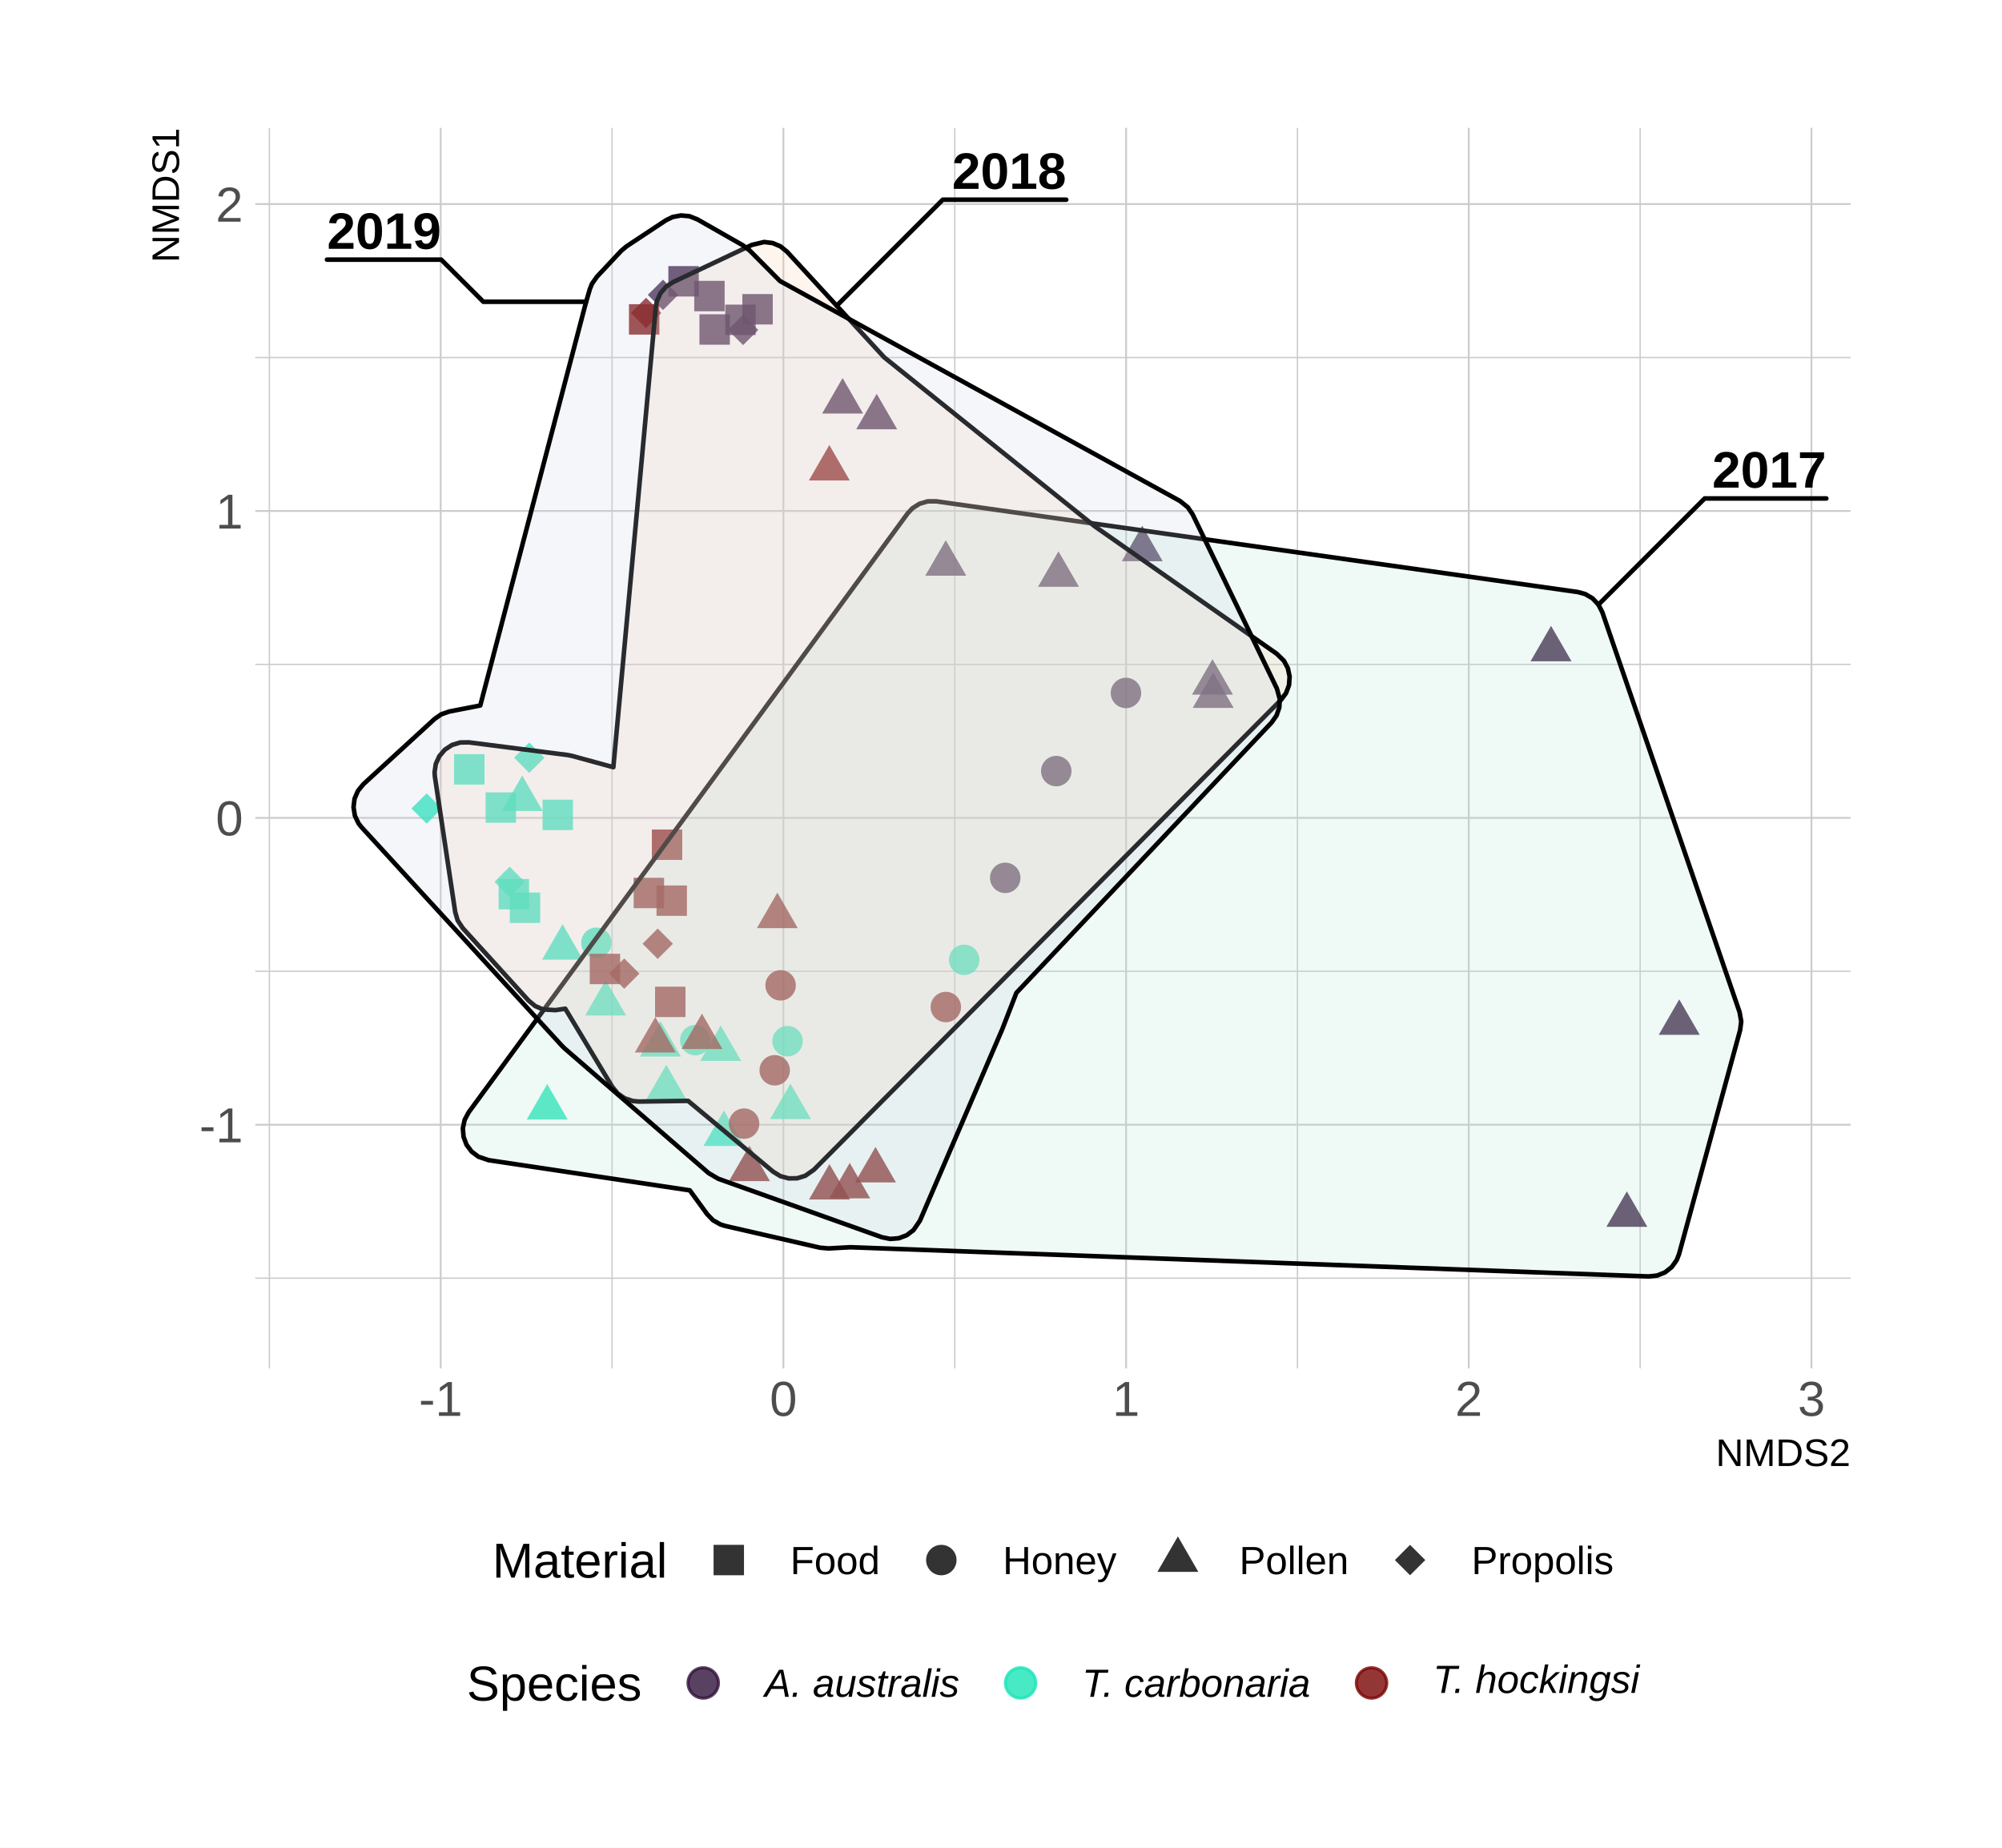
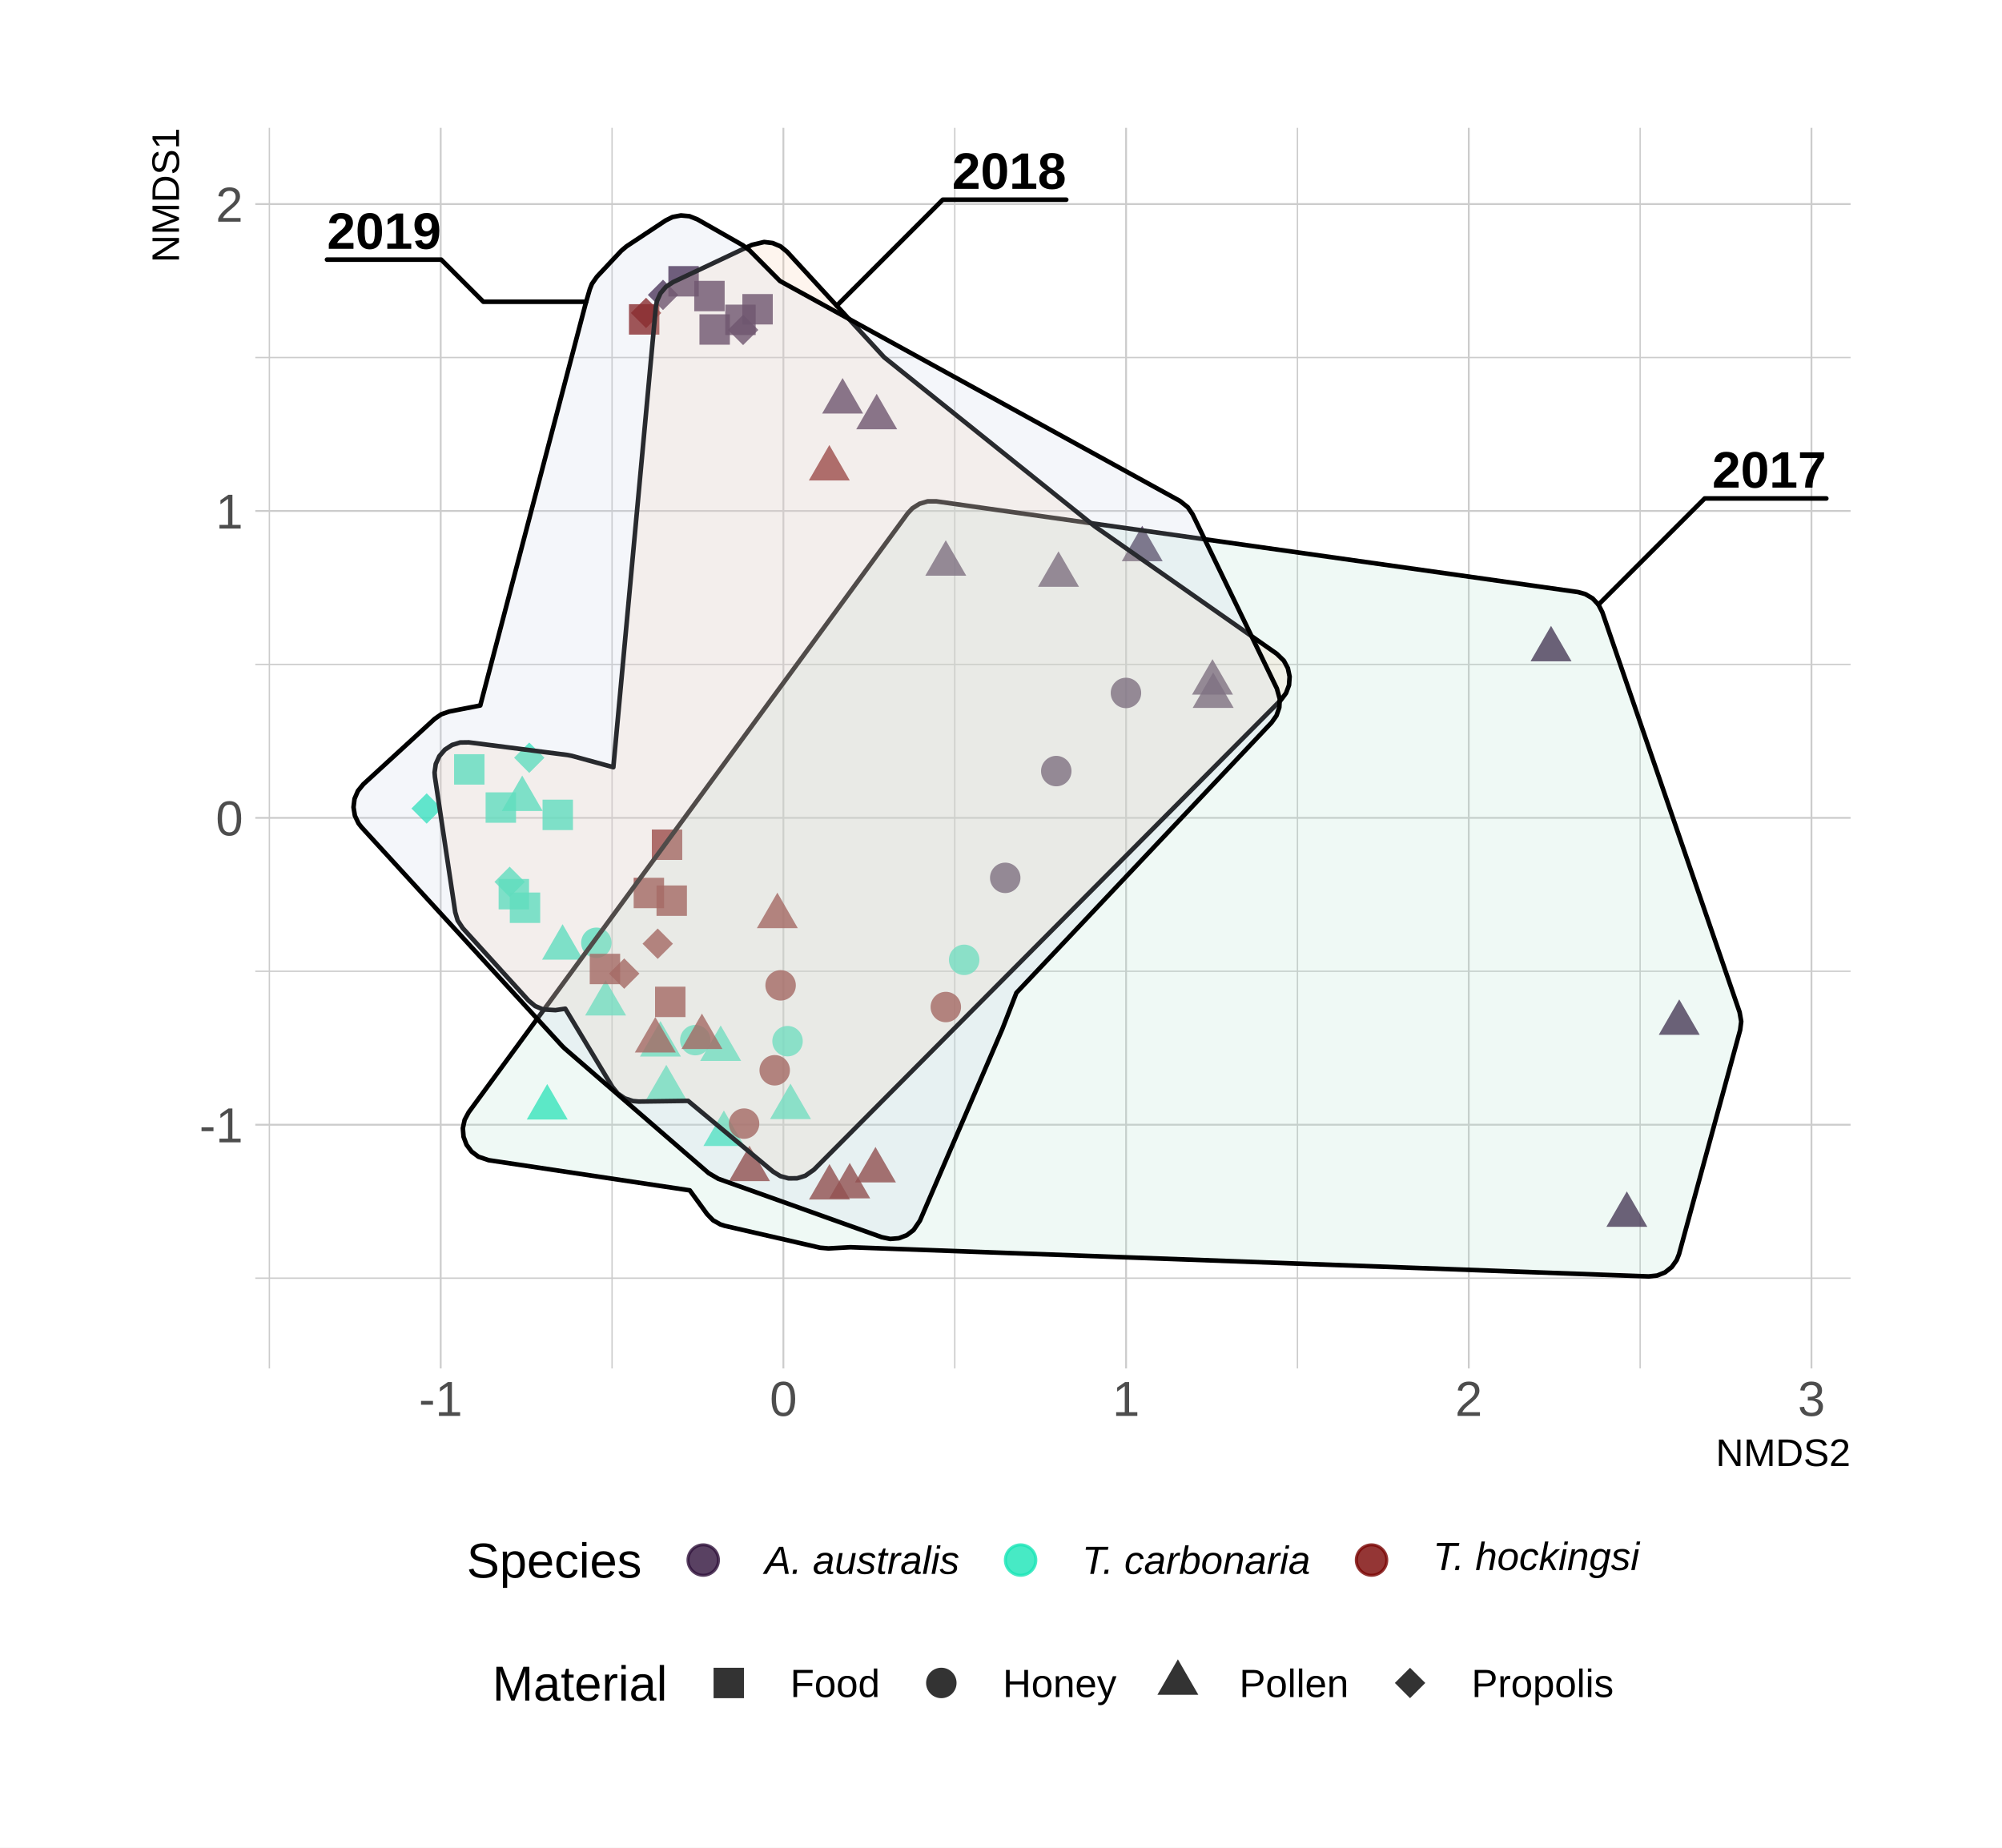
<svg xmlns="http://www.w3.org/2000/svg" class="svglite" width="468.00pt" height="432.00pt" viewBox="0 0 468.00 432.00">
  <defs>
    <style type="text/css">
    .svglite line, .svglite polyline, .svglite polygon, .svglite path, .svglite rect, .svglite circle {
      fill: none;
      stroke: #000000;
      stroke-linecap: round;
      stroke-linejoin: round;
      stroke-miterlimit: 10.00;
    }
    .svglite text {
      white-space: pre;
    }
  </style>
  </defs>
  <rect width="100%" height="100%" style="stroke: none; fill: #FFFFFF;" />
  <defs>
    <clipPath id="cpMC4wMHw0NjguMDB8MC4wMHw0MzIuMDA=">
      <rect x="0.00" y="0.00" width="468.00" height="432.00" />
    </clipPath>
  </defs>
  <g clip-path="url(#cpMC4wMHw0NjguMDB8MC4wMHw0MzIuMDA=)">
</g>
  <defs>
    <clipPath id="cpNS41MXw0NjIuNDl8MC4wMHw0MzIuMDA=">
      <rect x="5.51" y="0.00" width="456.98" height="432.00" />
    </clipPath>
  </defs>
  <g clip-path="url(#cpNS41MXw0NjIuNDl8MC4wMHw0MzIuMDA=)">
</g>
  <g clip-path="url(#cpMC4wMHw0NjguMDB8MC4wMHw0MzIuMDA=)">
</g>
  <defs>
    <clipPath id="cpNTkuNjh8NDMyLjYwfDI5Ljg5fDMxOS45NA==">
      <rect x="59.68" y="29.89" width="372.92" height="290.05" />
    </clipPath>
  </defs>
  <g clip-path="url(#cpNTkuNjh8NDMyLjYwfDI5Ljg5fDMxOS45NA==)">
    <polyline points="59.68,298.83 432.60,298.83 " style="stroke-width: 0.32; stroke: #CCCCCC; stroke-linecap: butt;" />
    <polyline points="59.68,227.08 432.60,227.08 " style="stroke-width: 0.32; stroke: #CCCCCC; stroke-linecap: butt;" />
    <polyline points="59.68,155.34 432.60,155.34 " style="stroke-width: 0.32; stroke: #CCCCCC; stroke-linecap: butt;" />
    <polyline points="59.68,83.59 432.60,83.59 " style="stroke-width: 0.32; stroke: #CCCCCC; stroke-linecap: butt;" />
    <polyline points="62.97,319.94 62.97,29.89 " style="stroke-width: 0.32; stroke: #CCCCCC; stroke-linecap: butt;" />
    <polyline points="143.08,319.94 143.08,29.89 " style="stroke-width: 0.32; stroke: #CCCCCC; stroke-linecap: butt;" />
    <polyline points="223.19,319.94 223.19,29.89 " style="stroke-width: 0.32; stroke: #CCCCCC; stroke-linecap: butt;" />
    <polyline points="303.30,319.94 303.30,29.89 " style="stroke-width: 0.32; stroke: #CCCCCC; stroke-linecap: butt;" />
    <polyline points="383.41,319.94 383.41,29.89 " style="stroke-width: 0.32; stroke: #CCCCCC; stroke-linecap: butt;" />
    <polyline points="59.68,262.96 432.60,262.96 " style="stroke-width: 0.43; stroke: #CCCCCC; stroke-linecap: butt;" />
    <polyline points="59.68,191.21 432.60,191.21 " style="stroke-width: 0.43; stroke: #CCCCCC; stroke-linecap: butt;" />
    <polyline points="59.68,119.46 432.60,119.46 " style="stroke-width: 0.43; stroke: #CCCCCC; stroke-linecap: butt;" />
    <polyline points="59.68,47.72 432.60,47.72 " style="stroke-width: 0.43; stroke: #CCCCCC; stroke-linecap: butt;" />
    <polyline points="103.02,319.94 103.02,29.89 " style="stroke-width: 0.43; stroke: #CCCCCC; stroke-linecap: butt;" />
    <polyline points="183.13,319.94 183.13,29.89 " style="stroke-width: 0.43; stroke: #CCCCCC; stroke-linecap: butt;" />
    <polyline points="263.24,319.94 263.24,29.89 " style="stroke-width: 0.43; stroke: #CCCCCC; stroke-linecap: butt;" />
    <polyline points="343.35,319.94 343.35,29.89 " style="stroke-width: 0.43; stroke: #CCCCCC; stroke-linecap: butt;" />
    <polyline points="423.46,319.94 423.46,29.89 " style="stroke-width: 0.43; stroke: #CCCCCC; stroke-linecap: butt;" />
    <polygon points="380.30,278.54 385.09,286.83 375.52,286.83 " style="stroke-width: 0.71; stroke: none; fill: #30123B; fill-opacity: 0.80;" />
    <polygon points="392.55,233.65 397.34,241.94 387.76,241.94 " style="stroke-width: 0.71; stroke: none; fill: #30123B; fill-opacity: 0.80;" />
    <polygon points="362.58,146.32 367.37,154.61 357.79,154.61 " style="stroke-width: 0.71; stroke: none; fill: #30123B; fill-opacity: 0.80;" />
    <polygon points="127.92,253.44 132.71,261.74 123.14,261.74 " style="stroke-width: 0.71; stroke: none; fill: #1AE4B6; fill-opacity: 0.80;" />
    <polygon points="169.22,259.63 174.01,267.93 164.44,267.93 " style="stroke-width: 0.71; stroke: none; fill: #1AE4B6; fill-opacity: 0.80;" />
    <polygon points="155.76,248.95 160.55,257.24 150.97,257.24 " style="stroke-width: 0.71; stroke: none; fill: #1AE4B6; fill-opacity: 0.80;" />
    <polygon points="175.20,267.85 179.99,276.14 170.41,276.14 " style="stroke-width: 0.71; stroke: none; fill: #7A0403; fill-opacity: 0.80;" />
    <polygon points="198.64,271.88 203.43,280.18 193.85,280.18 " style="stroke-width: 0.71; stroke: none; fill: #7A0403; fill-opacity: 0.80;" />
    <polygon points="193.90,272.15 198.69,280.44 189.11,280.44 " style="stroke-width: 0.71; stroke: none; fill: #7A0403; fill-opacity: 0.80;" />
    <polygon points="170.16,77.14 173.71,73.58 177.27,77.14 173.71,80.69 " style="stroke-width: 0.71; stroke: none; fill: #30123B; fill-opacity: 0.80;" />
    <polygon points="163.51,80.59 170.62,80.59 170.62,73.48 163.51,73.48 " style="stroke-width: 0.71; stroke: none; fill: #30123B; fill-opacity: 0.80;" />
    <circle cx="263.21" cy="162.01" r="3.56" style="stroke-width: 0.71; stroke: none; fill: #30123B; fill-opacity: 0.80;" />
    <polygon points="283.44,154.11 288.23,162.40 278.65,162.40 " style="stroke-width: 0.71; stroke: none; fill: #30123B; fill-opacity: 0.80;" />
    <polygon points="204.94,92.07 209.73,100.36 200.16,100.36 " style="stroke-width: 0.71; stroke: none; fill: #30123B; fill-opacity: 0.80;" />
    <polygon points="151.44,68.94 154.99,65.39 158.55,68.94 154.99,72.50 " style="stroke-width: 0.71; stroke: none; fill: #30123B; fill-opacity: 0.80;" />
    <polygon points="173.54,75.86 180.65,75.86 180.65,68.75 173.54,68.75 " style="stroke-width: 0.71; stroke: none; fill: #30123B; fill-opacity: 0.80;" />
    <polygon points="162.29,72.77 169.40,72.77 169.40,65.66 162.29,65.66 " style="stroke-width: 0.71; stroke: none; fill: #30123B; fill-opacity: 0.80;" />
    <circle cx="234.99" cy="205.24" r="3.56" style="stroke-width: 0.71; stroke: none; fill: #30123B; fill-opacity: 0.80;" />
    <polygon points="247.44,128.90 252.23,137.19 242.65,137.19 " style="stroke-width: 0.71; stroke: none; fill: #30123B; fill-opacity: 0.80;" />
    <polygon points="267.01,122.92 271.80,131.22 262.23,131.22 " style="stroke-width: 0.71; stroke: none; fill: #30123B; fill-opacity: 0.80;" />
    <polygon points="169.54,78.33 176.65,78.33 176.65,71.22 169.54,71.22 " style="stroke-width: 0.71; stroke: none; fill: #30123B; fill-opacity: 0.80;" />
    <circle cx="246.92" cy="180.28" r="3.56" style="stroke-width: 0.71; stroke: none; fill: #30123B; fill-opacity: 0.80;" />
    <polygon points="221.09,126.31 225.88,134.60 216.30,134.60 " style="stroke-width: 0.71; stroke: none; fill: #30123B; fill-opacity: 0.80;" />
    <polygon points="196.97,88.38 201.76,96.68 192.19,96.68 " style="stroke-width: 0.71; stroke: none; fill: #30123B; fill-opacity: 0.80;" />
    <polygon points="156.24,69.32 163.35,69.32 163.35,62.21 156.24,62.21 " style="stroke-width: 0.71; stroke: none; fill: #30123B; fill-opacity: 0.80;" />
    <polygon points="283.60,157.22 288.39,165.51 278.81,165.51 " style="stroke-width: 0.71; stroke: none; fill: #30123B; fill-opacity: 0.80;" />
    <polygon points="96.18,189.02 99.74,185.47 103.29,189.02 99.74,192.58 " style="stroke-width: 0.71; stroke: none; fill: #1AE4B6; fill-opacity: 0.80;" />
    <polygon points="116.56,212.61 123.67,212.61 123.67,205.50 116.56,205.50 " style="stroke-width: 0.71; stroke: none; fill: #1AE4B6; fill-opacity: 0.80;" />
    <polygon points="106.15,183.44 113.26,183.44 113.26,176.33 106.15,176.33 " style="stroke-width: 0.71; stroke: none; fill: #1AE4B6; fill-opacity: 0.80;" />
    <circle cx="184.10" cy="243.42" r="3.56" style="stroke-width: 0.71; stroke: none; fill: #1AE4B6; fill-opacity: 0.80;" />
    <circle cx="225.39" cy="224.41" r="3.56" style="stroke-width: 0.71; stroke: none; fill: #1AE4B6; fill-opacity: 0.80;" />
    <polygon points="168.47,239.75 173.26,248.04 163.68,248.04 " style="stroke-width: 0.71; stroke: none; fill: #1AE4B6; fill-opacity: 0.80;" />
    <polygon points="154.39,238.72 159.18,247.02 149.60,247.02 " style="stroke-width: 0.71; stroke: none; fill: #1AE4B6; fill-opacity: 0.80;" />
    <polygon points="115.59,206.18 119.14,202.62 122.70,206.18 119.14,209.73 " style="stroke-width: 0.71; stroke: none; fill: #1AE4B6; fill-opacity: 0.80;" />
    <polygon points="113.52,192.36 120.63,192.36 120.63,185.25 113.52,185.25 " style="stroke-width: 0.71; stroke: none; fill: #1AE4B6; fill-opacity: 0.80;" />
    <polygon points="119.17,215.78 126.28,215.78 126.28,208.67 119.17,208.67 " style="stroke-width: 0.71; stroke: none; fill: #1AE4B6; fill-opacity: 0.80;" />
    <circle cx="162.54" cy="243.18" r="3.56" style="stroke-width: 0.71; stroke: none; fill: #1AE4B6; fill-opacity: 0.80;" />
    <polygon points="184.79,253.35 189.58,261.64 180.01,261.64 " style="stroke-width: 0.71; stroke: none; fill: #1AE4B6; fill-opacity: 0.80;" />
    <polygon points="141.57,229.13 146.36,237.42 136.78,237.42 " style="stroke-width: 0.71; stroke: none; fill: #1AE4B6; fill-opacity: 0.80;" />
    <polygon points="120.17,177.15 123.72,173.60 127.28,177.15 123.72,180.71 " style="stroke-width: 0.71; stroke: none; fill: #1AE4B6; fill-opacity: 0.80;" />
    <polygon points="126.83,194.07 133.94,194.07 133.94,186.96 126.83,186.96 " style="stroke-width: 0.71; stroke: none; fill: #1AE4B6; fill-opacity: 0.80;" />
    <circle cx="139.41" cy="220.42" r="3.56" style="stroke-width: 0.71; stroke: none; fill: #1AE4B6; fill-opacity: 0.80;" />
    <polygon points="131.51,216.07 136.29,224.36 126.72,224.36 " style="stroke-width: 0.71; stroke: none; fill: #1AE4B6; fill-opacity: 0.80;" />
    <polygon points="122.08,181.32 126.87,189.61 117.29,189.61 " style="stroke-width: 0.71; stroke: none; fill: #1AE4B6; fill-opacity: 0.80;" />
    <polygon points="148.13,212.33 155.24,212.33 155.24,205.22 148.13,205.22 " style="stroke-width: 0.71; stroke: none; fill: #7A0403; fill-opacity: 0.80;" />
    <polygon points="153.19,237.78 157.98,246.07 148.40,246.07 " style="stroke-width: 0.71; stroke: none; fill: #7A0403; fill-opacity: 0.80;" />
    <polygon points="153.47,214.13 160.58,214.13 160.58,207.02 153.47,207.02 " style="stroke-width: 0.71; stroke: none; fill: #7A0403; fill-opacity: 0.80;" />
    <polygon points="152.38,201.05 159.49,201.05 159.49,193.94 152.38,193.94 " style="stroke-width: 0.71; stroke: none; fill: #7A0403; fill-opacity: 0.80;" />
    <circle cx="181.10" cy="250.23" r="3.56" style="stroke-width: 0.71; stroke: none; fill: #7A0403; fill-opacity: 0.80;" />
    <polygon points="164.09,236.97 168.88,245.26 159.31,245.26 " style="stroke-width: 0.71; stroke: none; fill: #7A0403; fill-opacity: 0.80;" />
    <polygon points="147.47,73.17 151.03,69.61 154.58,73.17 151.03,76.72 " style="stroke-width: 0.71; stroke: none; fill: #7A0403; fill-opacity: 0.80;" />
    <polygon points="147.03,78.23 154.14,78.23 154.14,71.12 147.03,71.12 " style="stroke-width: 0.71; stroke: none; fill: #7A0403; fill-opacity: 0.80;" />
    <circle cx="173.94" cy="262.70" r="3.56" style="stroke-width: 0.71; stroke: none; fill: #7A0403; fill-opacity: 0.80;" />
    <polygon points="193.87,104.04 198.65,112.33 189.08,112.33 " style="stroke-width: 0.71; stroke: none; fill: #7A0403; fill-opacity: 0.80;" />
    <polygon points="142.36,227.62 145.92,224.07 149.48,227.62 145.92,231.18 " style="stroke-width: 0.71; stroke: none; fill: #7A0403; fill-opacity: 0.80;" />
    <polygon points="137.86,230.10 144.97,230.10 144.97,222.99 137.86,222.99 " style="stroke-width: 0.71; stroke: none; fill: #7A0403; fill-opacity: 0.80;" />
    <circle cx="221.10" cy="235.44" r="3.56" style="stroke-width: 0.71; stroke: none; fill: #7A0403; fill-opacity: 0.80;" />
    <polygon points="204.66,268.15 209.44,276.44 199.87,276.44 " style="stroke-width: 0.71; stroke: none; fill: #7A0403; fill-opacity: 0.80;" />
    <polygon points="150.20,220.64 153.75,217.08 157.31,220.64 153.75,224.20 " style="stroke-width: 0.71; stroke: none; fill: #7A0403; fill-opacity: 0.80;" />
    <polygon points="153.13,237.79 160.24,237.79 160.24,230.68 153.13,230.68 " style="stroke-width: 0.71; stroke: none; fill: #7A0403; fill-opacity: 0.80;" />
    <circle cx="182.48" cy="230.37" r="3.56" style="stroke-width: 0.71; stroke: none; fill: #7A0403; fill-opacity: 0.80;" />
    <polygon points="181.72,208.70 186.50,217.00 176.93,217.00 " style="stroke-width: 0.71; stroke: none; fill: #7A0403; fill-opacity: 0.80;" />
    <polygon points="387.39,298.22 389.24,297.47 390.81,296.22 391.96,294.59 392.50,293.22 406.79,240.81 407.04,238.82 406.66,236.64 374.57,143.14 373.66,141.36 372.29,139.90 370.57,138.89 368.86,138.42 218.87,117.21 216.87,117.21 214.95,117.78 213.27,118.85 212.17,120.04 109.56,260.05 108.62,261.82 108.20,263.77 108.36,265.77 109.06,267.64 110.25,269.24 111.85,270.44 114.23,271.25 161.25,278.30 165.30,283.86 166.69,285.30 168.43,286.28 169.44,286.60 191.70,291.71 193.68,291.88 198.78,291.60 385.40,298.43 " style="stroke-width: 1.07; fill: #B3E2CD; fill-opacity: 0.20;" />
    <polygon points="186.34,275.48 188.25,274.89 190.27,273.47 299.43,163.66 300.63,162.05 301.33,160.18 301.47,158.19 301.06,156.23 300.12,154.47 298.47,152.86 255.95,123.08 206.68,83.53 184.00,58.87 182.45,57.60 180.61,56.82 178.63,56.58 175.76,57.26 157.35,65.95 155.68,67.05 154.39,68.57 153.57,70.39 153.32,71.70 143.38,179.37 133.65,176.71 132.68,176.52 109.58,173.56 107.58,173.59 105.67,174.17 104.00,175.27 102.70,176.79 101.87,178.61 101.59,180.59 101.67,181.64 106.42,213.28 106.99,215.20 108.18,217.00 123.56,233.93 125.10,235.21 126.94,236.00 129.85,236.17 132.14,235.83 143.14,254.11 144.41,255.66 146.05,256.79 147.95,257.42 149.31,257.54 160.85,257.38 180.71,273.92 182.41,274.97 184.34,275.50 " style="stroke-width: 1.07; fill: #FDCDAC; fill-opacity: 0.20;" />
    <polygon points="210.10,289.50 211.97,288.79 213.56,287.58 215.05,285.39 234.17,240.92 234.27,240.69 237.60,232.12 297.26,168.92 298.41,167.29 299.06,165.40 299.16,163.40 298.49,160.97 278.79,120.25 277.67,118.59 275.82,117.12 182.33,65.70 175.22,58.54 173.71,57.38 163.03,51.29 161.17,50.55 159.18,50.37 157.22,50.74 155.61,51.54 146.48,57.58 145.22,58.64 139.53,64.71 138.38,66.35 137.89,67.58 136.95,70.81 136.90,70.99 112.27,164.94 105.03,166.35 103.14,167.01 101.59,168.09 84.93,183.36 83.67,184.91 82.88,186.75 82.64,188.73 82.96,190.71 83.82,192.51 84.50,193.38 131.40,244.54 131.98,245.11 165.67,274.28 167.92,275.60 206.15,289.26 208.11,289.66 " style="stroke-width: 1.07; fill: #CBD5E8; fill-opacity: 0.20;" />
    <rect x="400.24" y="105.41" width="26.70" height="11.13" style="stroke-width: 0.75; stroke: none;" />
    <text x="400.24" y="114.00" style="font-size: 12.00px; font-weight: bold; font-family: &quot;Arial&quot;;" textLength="26.70px" lengthAdjust="spacingAndGlyphs">2017</text>
    <rect x="222.56" y="35.56" width="26.70" height="11.13" style="stroke-width: 0.75; stroke: none;" />
    <text x="222.56" y="44.15" style="font-size: 12.00px; font-weight: bold; font-family: &quot;Arial&quot;;" textLength="26.70px" lengthAdjust="spacingAndGlyphs">2018</text>
    <rect x="76.44" y="49.57" width="26.70" height="11.13" style="stroke-width: 0.75; stroke: none;" />
    <text x="76.44" y="58.17" style="font-size: 12.00px; font-weight: bold; font-family: &quot;Arial&quot;;" textLength="26.70px" lengthAdjust="spacingAndGlyphs">2019</text>
    <polyline points="426.93,116.54 400.24,116.54 398.49,116.54 373.66,141.36 " style="stroke-width: 1.07;" />
    <polyline points="249.25,46.69 222.56,46.69 220.39,46.69 195.60,71.48 " style="stroke-width: 1.07;" />
    <polyline points="76.44,60.70 103.14,60.70 112.99,70.55 137.03,70.55 " style="stroke-width: 1.07;" />
  </g>
  <g clip-path="url(#cpMC4wMHw0NjguMDB8MC4wMHw0MzIuMDA=)">
    <text x="56.82" y="267.07" text-anchor="end" style="font-size: 11.50px;fill: #4D4D4D; font-family: &quot;Arial&quot;;" textLength="10.22px" lengthAdjust="spacingAndGlyphs">-1</text>
    <text x="56.82" y="195.32" text-anchor="end" style="font-size: 11.50px;fill: #4D4D4D; font-family: &quot;Arial&quot;;" textLength="6.39px" lengthAdjust="spacingAndGlyphs">0</text>
    <text x="56.82" y="123.58" text-anchor="end" style="font-size: 11.50px;fill: #4D4D4D; font-family: &quot;Arial&quot;;" textLength="6.39px" lengthAdjust="spacingAndGlyphs">1</text>
    <text x="56.82" y="51.83" text-anchor="end" style="font-size: 11.50px;fill: #4D4D4D; font-family: &quot;Arial&quot;;" textLength="6.39px" lengthAdjust="spacingAndGlyphs">2</text>
    <text x="103.02" y="331.03" text-anchor="middle" style="font-size: 11.50px;fill: #4D4D4D; font-family: &quot;Arial&quot;;" textLength="10.22px" lengthAdjust="spacingAndGlyphs">-1</text>
    <text x="183.13" y="331.03" text-anchor="middle" style="font-size: 11.50px;fill: #4D4D4D; font-family: &quot;Arial&quot;;" textLength="6.39px" lengthAdjust="spacingAndGlyphs">0</text>
    <text x="263.24" y="331.03" text-anchor="middle" style="font-size: 11.50px;fill: #4D4D4D; font-family: &quot;Arial&quot;;" textLength="6.39px" lengthAdjust="spacingAndGlyphs">1</text>
    <text x="343.35" y="331.03" text-anchor="middle" style="font-size: 11.50px;fill: #4D4D4D; font-family: &quot;Arial&quot;;" textLength="6.39px" lengthAdjust="spacingAndGlyphs">2</text>
    <text x="423.46" y="331.03" text-anchor="middle" style="font-size: 11.50px;fill: #4D4D4D; font-family: &quot;Arial&quot;;" textLength="6.39px" lengthAdjust="spacingAndGlyphs">3</text>
    <text x="432.60" y="342.75" text-anchor="end" style="font-size: 9.00px; font-family: &quot;Arial&quot;;" textLength="31.51px" lengthAdjust="spacingAndGlyphs">NMDS2</text>
    <text transform="translate(41.84,29.89) rotate(-90)" text-anchor="end" style="font-size: 9.00px; font-family: &quot;Arial&quot;;" textLength="31.51px" lengthAdjust="spacingAndGlyphs">NMDS1</text>
-     <text x="115.10" y="368.85" style="font-size: 11.50px; font-family: &quot;Arial&quot;;" textLength="40.90px" lengthAdjust="spacingAndGlyphs">Material</text>
-     <polygon points="166.81,368.29 173.92,368.29 173.92,361.18 166.81,361.18 " style="stroke-width: 0.71; stroke: none; fill: #000000; fill-opacity: 0.80;" />
-     <circle cx="220.05" cy="364.74" r="3.56" style="stroke-width: 0.71; stroke: none; fill: #000000; fill-opacity: 0.80;" />
-     <polygon points="275.35,359.21 280.13,367.50 270.56,367.50 " style="stroke-width: 0.71; stroke: none; fill: #000000; fill-opacity: 0.80;" />
-     <polygon points="326.07,364.74 329.62,361.18 333.18,364.74 329.62,368.29 " style="stroke-width: 0.71; stroke: none; fill: #000000; fill-opacity: 0.80;" />
-     <text x="184.73" y="368.03" style="font-size: 9.20px; font-family: &quot;Arial&quot;;" textLength="20.94px" lengthAdjust="spacingAndGlyphs">Food</text>
-     <text x="234.42" y="368.03" style="font-size: 9.20px; font-family: &quot;Arial&quot;;" textLength="26.56px" lengthAdjust="spacingAndGlyphs">Honey</text>
-     <text x="289.71" y="368.03" style="font-size: 9.20px; font-family: &quot;Arial&quot;;" textLength="25.54px" lengthAdjust="spacingAndGlyphs">Pollen</text>
-     <text x="343.99" y="368.03" style="font-size: 9.20px; font-family: &quot;Arial&quot;;" textLength="33.19px" lengthAdjust="spacingAndGlyphs">Propolis</text>
-     <text x="109.11" y="397.59" style="font-size: 11.50px; font-family: &quot;Arial&quot;;" textLength="40.91px" lengthAdjust="spacingAndGlyphs">Species</text>
-     <circle cx="164.39" cy="393.47" r="3.56" style="stroke-width: 0.71; stroke: #30123B; stroke-opacity: 0.80; fill: #30123B; fill-opacity: 0.80;" />
-     <circle cx="238.58" cy="393.47" r="3.56" style="stroke-width: 0.71; stroke: #1AE4B6; stroke-opacity: 0.80; fill: #1AE4B6; fill-opacity: 0.80;" />
-     <circle cx="320.62" cy="393.47" r="3.56" style="stroke-width: 0.71; stroke: #7A0403; stroke-opacity: 0.80; fill: #7A0403; fill-opacity: 0.80;" />
-     <text x="178.76" y="396.71" style="font-size: 9.20px; font-style: italic; font-family: &quot;Arial&quot;;" textLength="45.45px" lengthAdjust="spacingAndGlyphs">A. australis</text>
-     <text x="252.95" y="396.71" style="font-size: 9.20px; font-style: italic; font-family: &quot;Arial&quot;;" textLength="53.30px" lengthAdjust="spacingAndGlyphs">T. carbonaria</text>
-     <text x="334.99" y="395.81" style="font-size: 9.20px; font-style: italic; font-family: &quot;Arial&quot;;" textLength="48.18px" lengthAdjust="spacingAndGlyphs">T. hockingsi</text>
+     <text x="109.11" y="368.85" style="font-size: 11.50px; font-family: &quot;Arial&quot;;" textLength="40.91px" lengthAdjust="spacingAndGlyphs">Species</text>
+     <circle cx="164.39" cy="364.74" r="3.56" style="stroke-width: 0.71; stroke: #30123B; stroke-opacity: 0.80; fill: #30123B; fill-opacity: 0.80;" />
+     <circle cx="238.58" cy="364.74" r="3.56" style="stroke-width: 0.71; stroke: #1AE4B6; stroke-opacity: 0.80; fill: #1AE4B6; fill-opacity: 0.80;" />
+     <circle cx="320.62" cy="364.74" r="3.56" style="stroke-width: 0.71; stroke: #7A0403; stroke-opacity: 0.80; fill: #7A0403; fill-opacity: 0.80;" />
+     <text x="178.76" y="367.97" style="font-size: 9.20px; font-style: italic; font-family: &quot;Arial&quot;;" textLength="45.45px" lengthAdjust="spacingAndGlyphs">A. australis</text>
+     <text x="252.95" y="367.97" style="font-size: 9.20px; font-style: italic; font-family: &quot;Arial&quot;;" textLength="53.30px" lengthAdjust="spacingAndGlyphs">T. carbonaria</text>
+     <text x="334.99" y="367.07" style="font-size: 9.20px; font-style: italic; font-family: &quot;Arial&quot;;" textLength="48.18px" lengthAdjust="spacingAndGlyphs">T. hockingsi</text>
+     <text x="115.10" y="397.59" style="font-size: 11.50px; font-family: &quot;Arial&quot;;" textLength="40.90px" lengthAdjust="spacingAndGlyphs">Material</text>
+     <polygon points="166.81,397.03 173.92,397.03 173.92,389.92 166.81,389.92 " style="stroke-width: 0.71; stroke: none; fill: #000000; fill-opacity: 0.80;" />
+     <circle cx="220.05" cy="393.47" r="3.56" style="stroke-width: 0.71; stroke: none; fill: #000000; fill-opacity: 0.80;" />
+     <polygon points="275.35,387.94 280.13,396.24 270.56,396.24 " style="stroke-width: 0.71; stroke: none; fill: #000000; fill-opacity: 0.80;" />
+     <polygon points="326.07,393.47 329.62,389.92 333.18,393.47 329.62,397.03 " style="stroke-width: 0.71; stroke: none; fill: #000000; fill-opacity: 0.80;" />
+     <text x="184.73" y="396.76" style="font-size: 9.20px; font-family: &quot;Arial&quot;;" textLength="20.94px" lengthAdjust="spacingAndGlyphs">Food</text>
+     <text x="234.42" y="396.76" style="font-size: 9.20px; font-family: &quot;Arial&quot;;" textLength="26.56px" lengthAdjust="spacingAndGlyphs">Honey</text>
+     <text x="289.71" y="396.76" style="font-size: 9.20px; font-family: &quot;Arial&quot;;" textLength="25.54px" lengthAdjust="spacingAndGlyphs">Pollen</text>
+     <text x="343.99" y="396.76" style="font-size: 9.20px; font-family: &quot;Arial&quot;;" textLength="33.19px" lengthAdjust="spacingAndGlyphs">Propolis</text>
  </g>
</svg>
